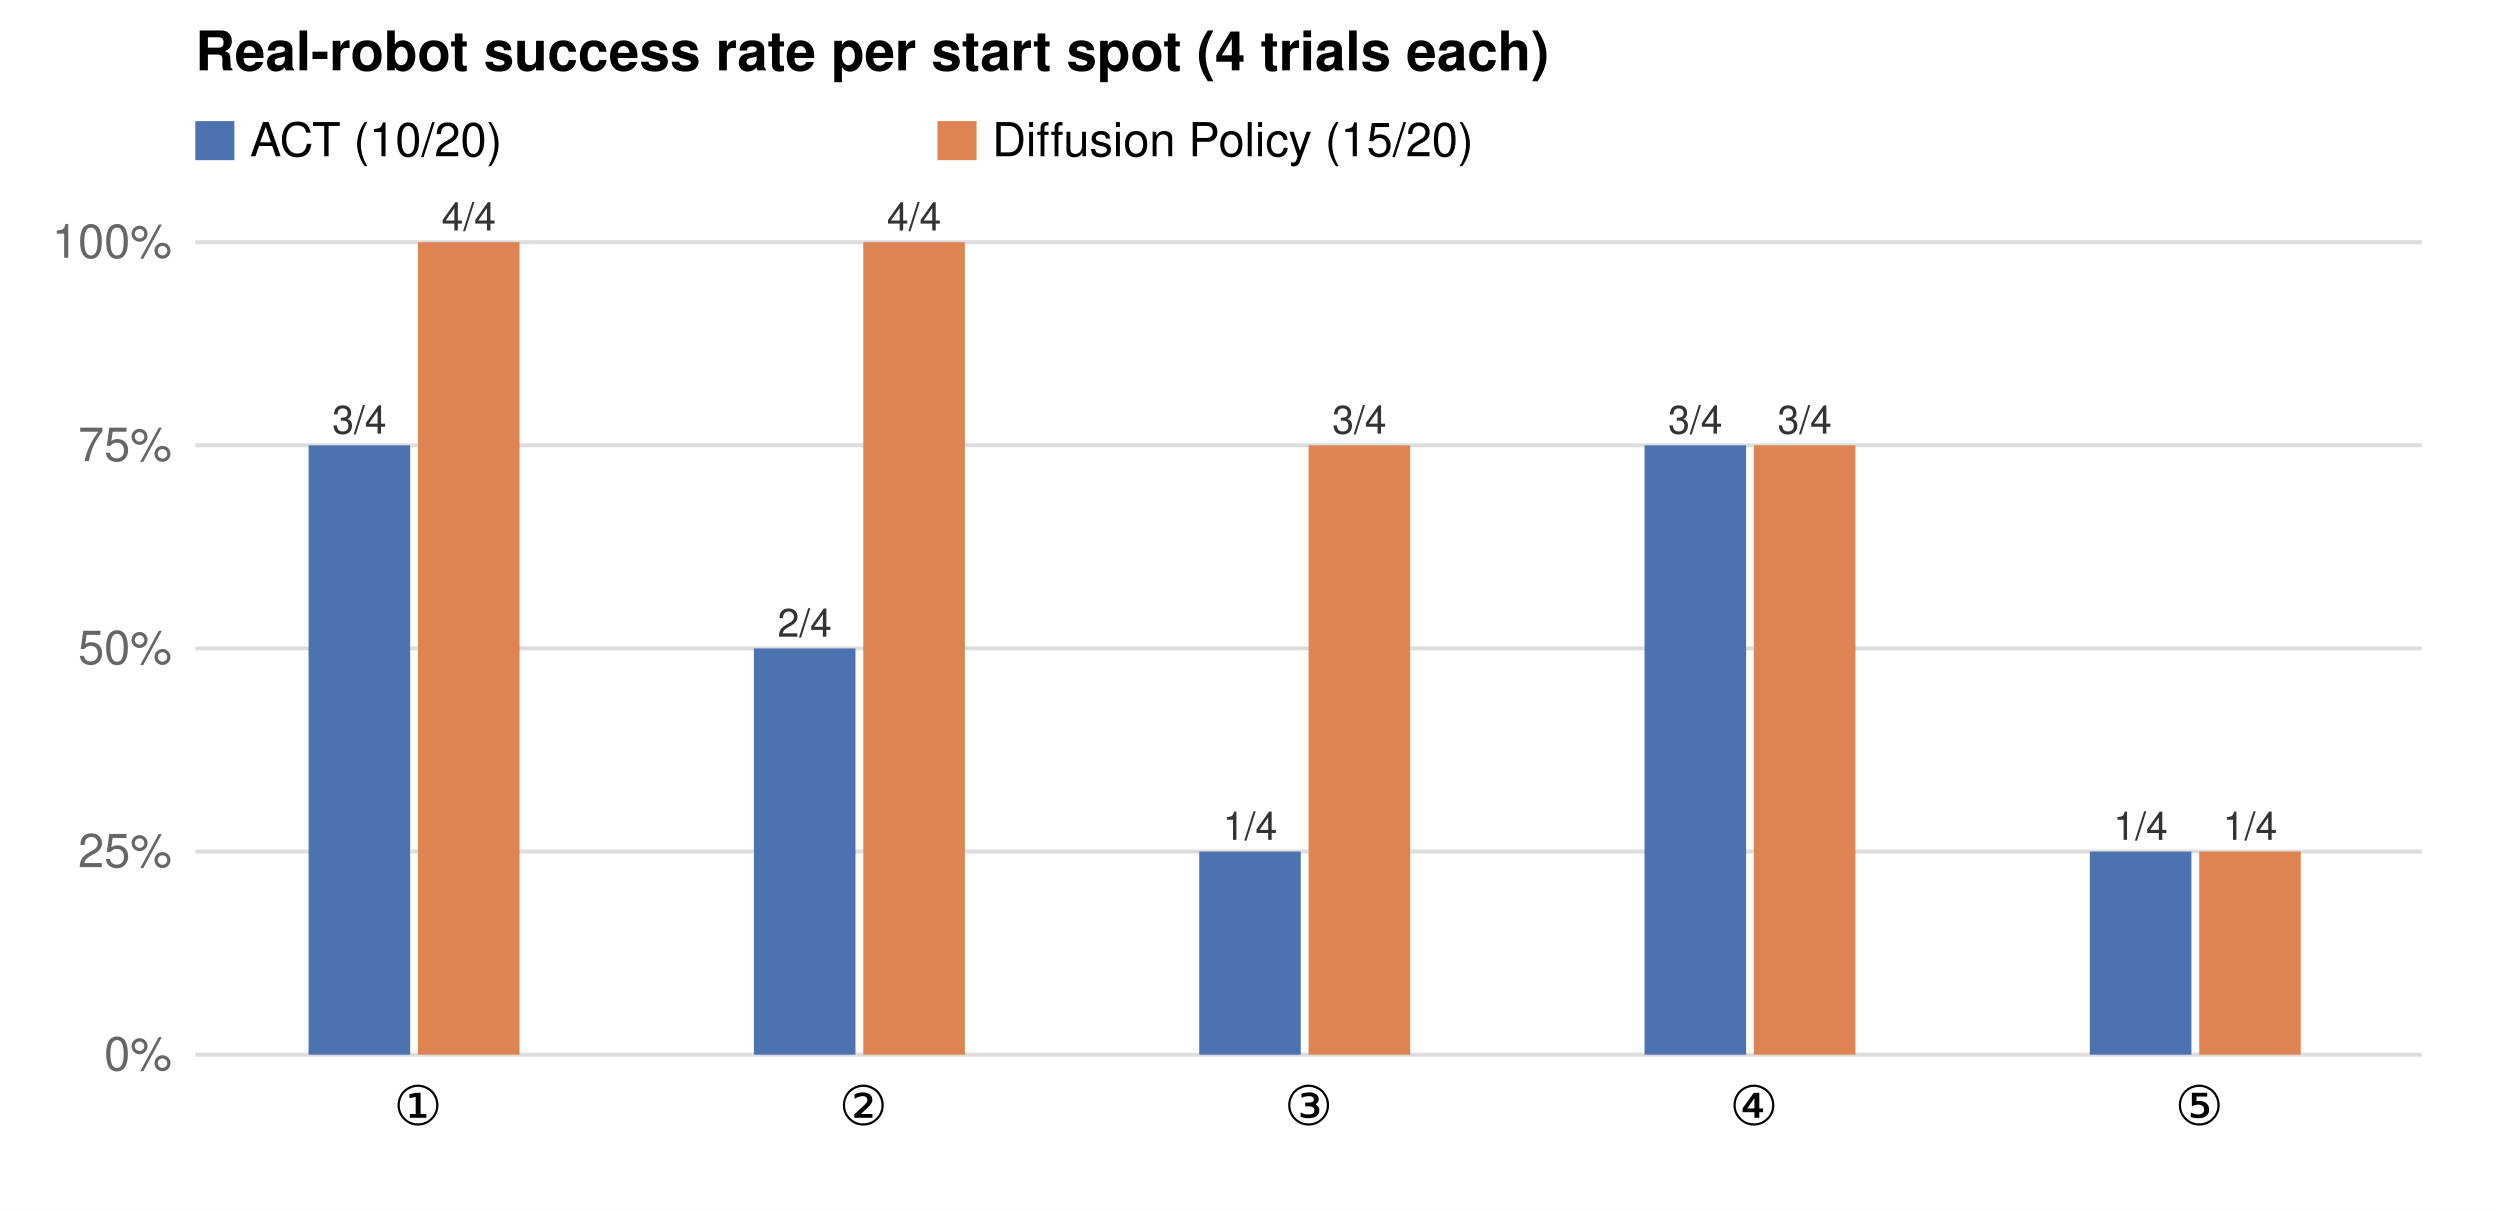
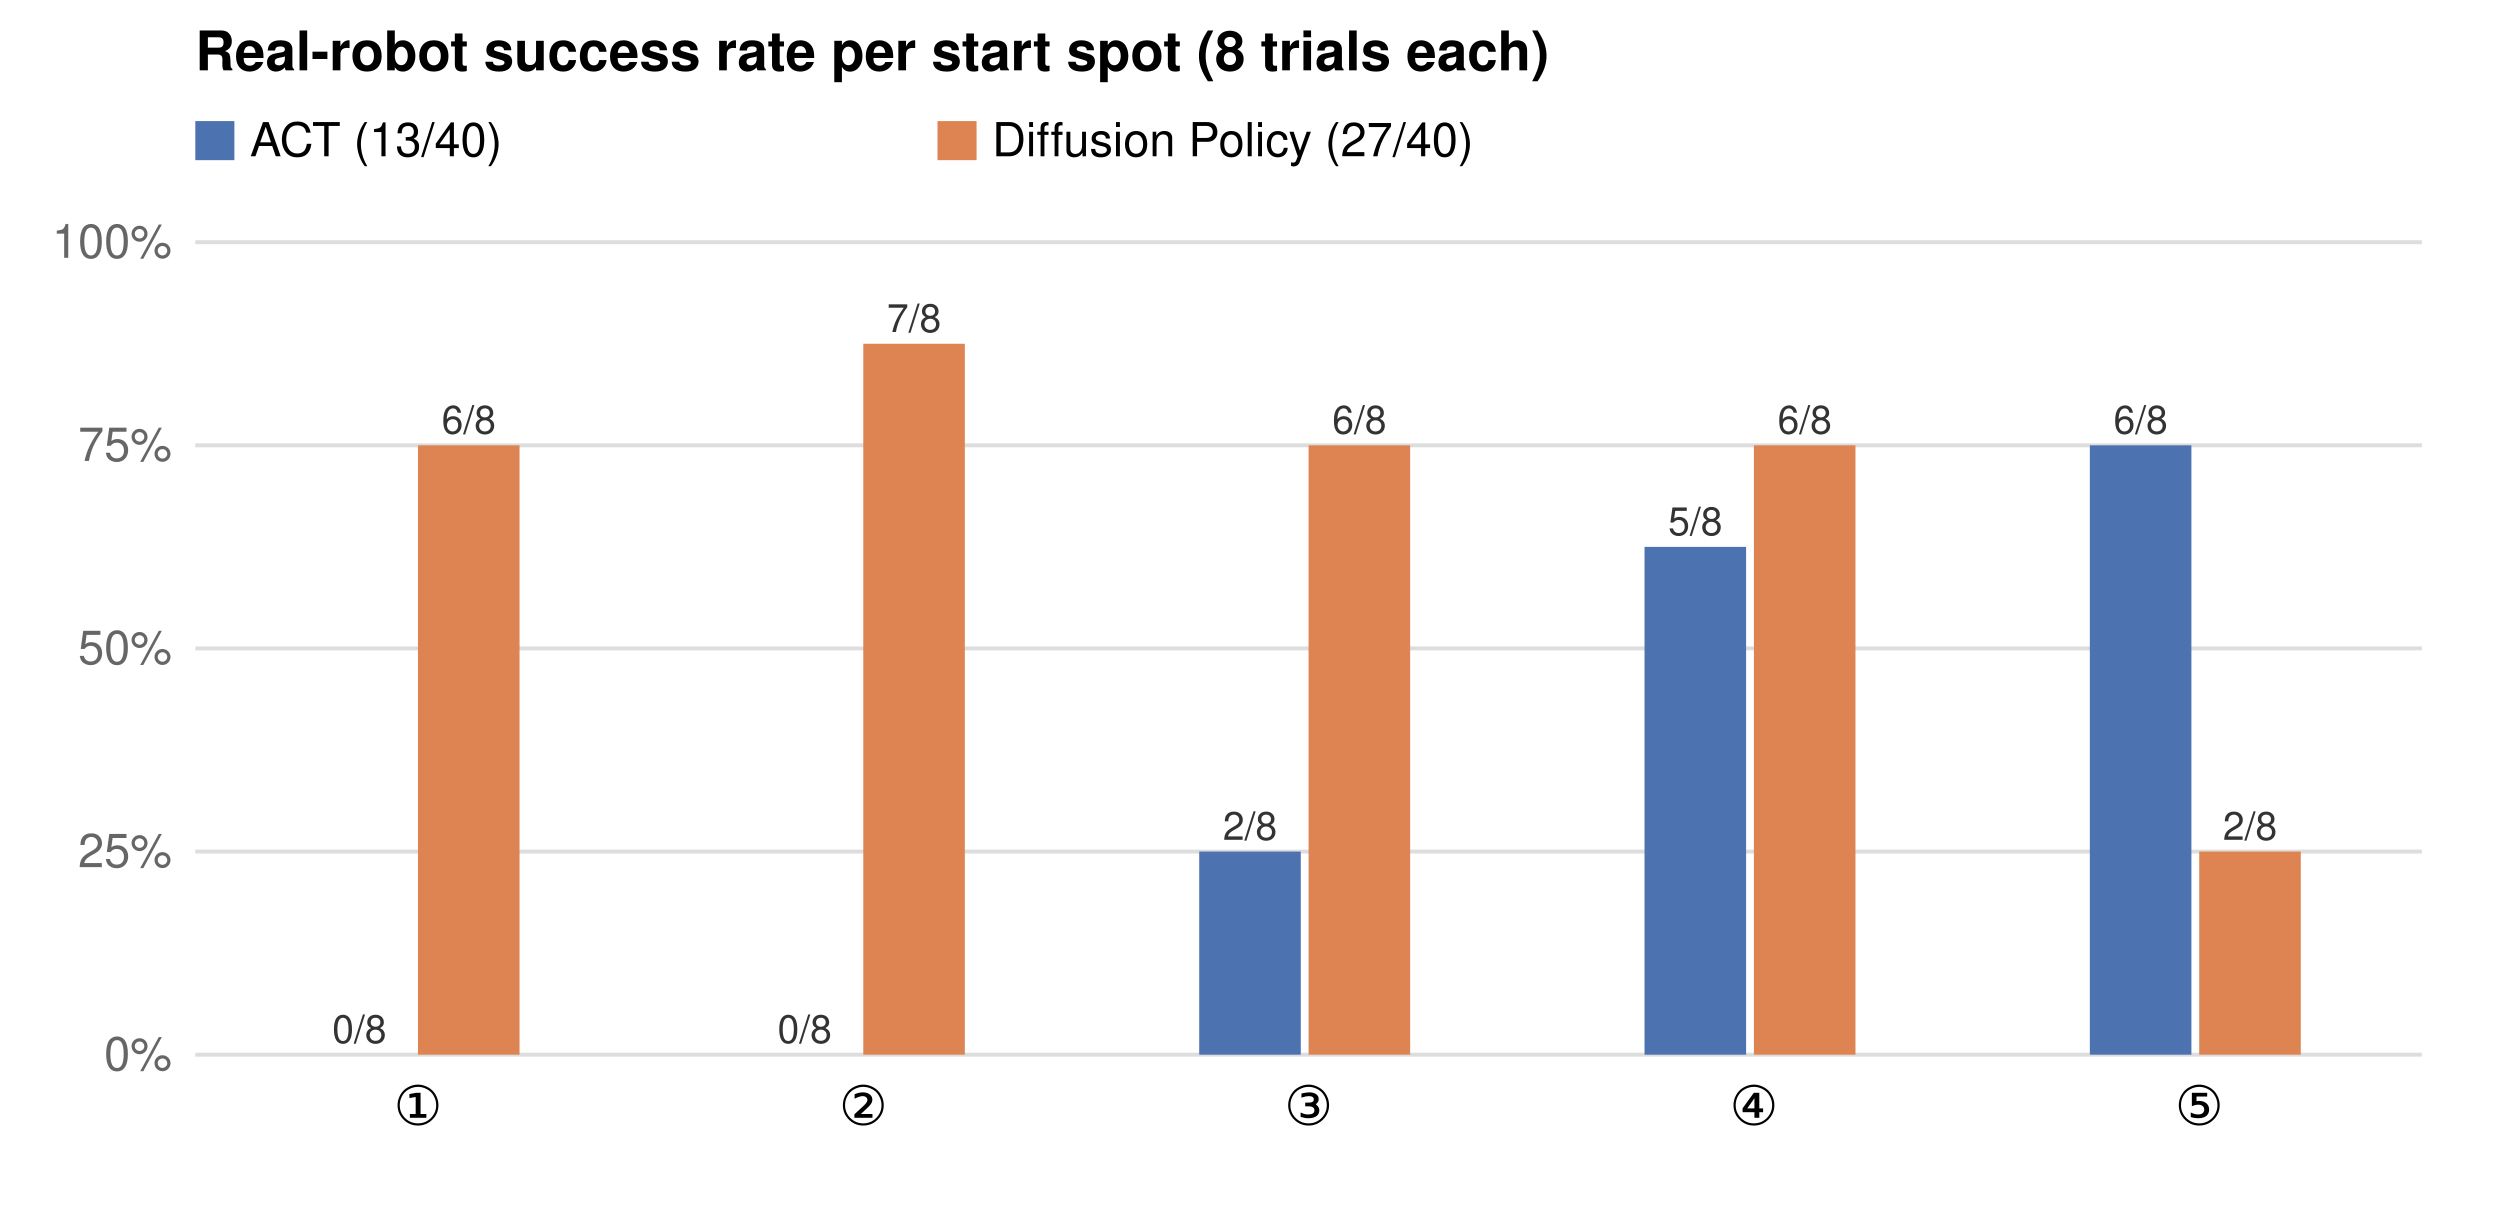
<svg xmlns="http://www.w3.org/2000/svg" width="640" height="310" font-family="Helvetica, Arial, sans-serif" font-size="12">
  <rect width="640" height="310" fill="white" />
-   <text x="50" y="18" font-size="14" font-weight="bold">Real-robot success rate per start spot (4 trials each)</text>
+   <text x="50" y="18" font-size="14" font-weight="bold">Real-robot success rate per start spot (8 trials each)</text>
  <line x1="50" x2="620" y1="270.0" y2="270.0" stroke="#ddd" />
  <text x="44" y="274.0" text-anchor="end" fill="#666">0%</text>
  <line x1="50" x2="620" y1="218.0" y2="218.0" stroke="#ddd" />
  <text x="44" y="222.0" text-anchor="end" fill="#666">25%</text>
  <line x1="50" x2="620" y1="166.0" y2="166.0" stroke="#ddd" />
  <text x="44" y="170.0" text-anchor="end" fill="#666">50%</text>
  <line x1="50" x2="620" y1="114.0" y2="114.0" stroke="#ddd" />
  <text x="44" y="118.0" text-anchor="end" fill="#666">75%</text>
  <line x1="50" x2="620" y1="62.0" y2="62.0" stroke="#ddd" />
  <text x="44" y="66.0" text-anchor="end" fill="#666">100%</text>
-   <rect x="79.0" y="114.0" width="26.0" height="156.0" fill="#4C72B0" />
-   <text x="92.0" y="111.0" text-anchor="middle" font-size="10" fill="#333">3/4</text>
-   <rect x="107.0" y="62.0" width="26.0" height="208.0" fill="#DD8452" />
-   <text x="120.0" y="59.0" text-anchor="middle" font-size="10" fill="#333">4/4</text>
+   <rect x="79.0" y="270.0" width="26.0" height="0.0" fill="#4C72B0" />
+   <text x="92.0" y="267.0" text-anchor="middle" font-size="10" fill="#333">0/8</text>
+   <rect x="107.0" y="114.0" width="26.0" height="156.0" fill="#DD8452" />
+   <text x="120.0" y="111.0" text-anchor="middle" font-size="10" fill="#333">6/8</text>
  <text x="107.0" y="288" text-anchor="middle" font-size="14">①</text>
-   <rect x="193.0" y="166.0" width="26.0" height="104.0" fill="#4C72B0" />
-   <text x="206.0" y="163.0" text-anchor="middle" font-size="10" fill="#333">2/4</text>
-   <rect x="221.0" y="62.0" width="26.0" height="208.0" fill="#DD8452" />
-   <text x="234.0" y="59.0" text-anchor="middle" font-size="10" fill="#333">4/4</text>
+   <rect x="193.0" y="270.0" width="26.0" height="0.0" fill="#4C72B0" />
+   <text x="206.0" y="267.0" text-anchor="middle" font-size="10" fill="#333">0/8</text>
+   <rect x="221.0" y="88.0" width="26.0" height="182.0" fill="#DD8452" />
+   <text x="234.0" y="85.0" text-anchor="middle" font-size="10" fill="#333">7/8</text>
  <text x="221.0" y="288" text-anchor="middle" font-size="14">②</text>
  <rect x="307.0" y="218.0" width="26.0" height="52.0" fill="#4C72B0" />
-   <text x="320.0" y="215.0" text-anchor="middle" font-size="10" fill="#333">1/4</text>
+   <text x="320.0" y="215.0" text-anchor="middle" font-size="10" fill="#333">2/8</text>
  <rect x="335.0" y="114.0" width="26.0" height="156.0" fill="#DD8452" />
-   <text x="348.0" y="111.0" text-anchor="middle" font-size="10" fill="#333">3/4</text>
+   <text x="348.0" y="111.0" text-anchor="middle" font-size="10" fill="#333">6/8</text>
  <text x="335.0" y="288" text-anchor="middle" font-size="14">③</text>
-   <rect x="421.0" y="114.0" width="26.0" height="156.0" fill="#4C72B0" />
-   <text x="434.0" y="111.0" text-anchor="middle" font-size="10" fill="#333">3/4</text>
+   <rect x="421.0" y="140.0" width="26.0" height="130.0" fill="#4C72B0" />
+   <text x="434.0" y="137.0" text-anchor="middle" font-size="10" fill="#333">5/8</text>
  <rect x="449.0" y="114.0" width="26.0" height="156.0" fill="#DD8452" />
-   <text x="462.0" y="111.0" text-anchor="middle" font-size="10" fill="#333">3/4</text>
+   <text x="462.0" y="111.0" text-anchor="middle" font-size="10" fill="#333">6/8</text>
  <text x="449.0" y="288" text-anchor="middle" font-size="14">④</text>
-   <rect x="535.0" y="218.0" width="26.0" height="52.0" fill="#4C72B0" />
-   <text x="548.0" y="215.0" text-anchor="middle" font-size="10" fill="#333">1/4</text>
+   <rect x="535.0" y="114.0" width="26.0" height="156.0" fill="#4C72B0" />
+   <text x="548.0" y="111.0" text-anchor="middle" font-size="10" fill="#333">6/8</text>
  <rect x="563.0" y="218.0" width="26.0" height="52.0" fill="#DD8452" />
-   <text x="576.0" y="215.0" text-anchor="middle" font-size="10" fill="#333">1/4</text>
+   <text x="576.0" y="215.0" text-anchor="middle" font-size="10" fill="#333">2/8</text>
  <text x="563.0" y="288" text-anchor="middle" font-size="14">⑤</text>
  <rect x="50" y="31" width="10" height="10" fill="#4C72B0" />
-   <text x="64" y="40">ACT (10/20)</text>
+   <text x="64" y="40">ACT (13/40)</text>
  <rect x="240" y="31" width="10" height="10" fill="#DD8452" />
-   <text x="254" y="40">Diffusion Policy (15/20)</text>
+   <text x="254" y="40">Diffusion Policy (27/40)</text>
</svg>
